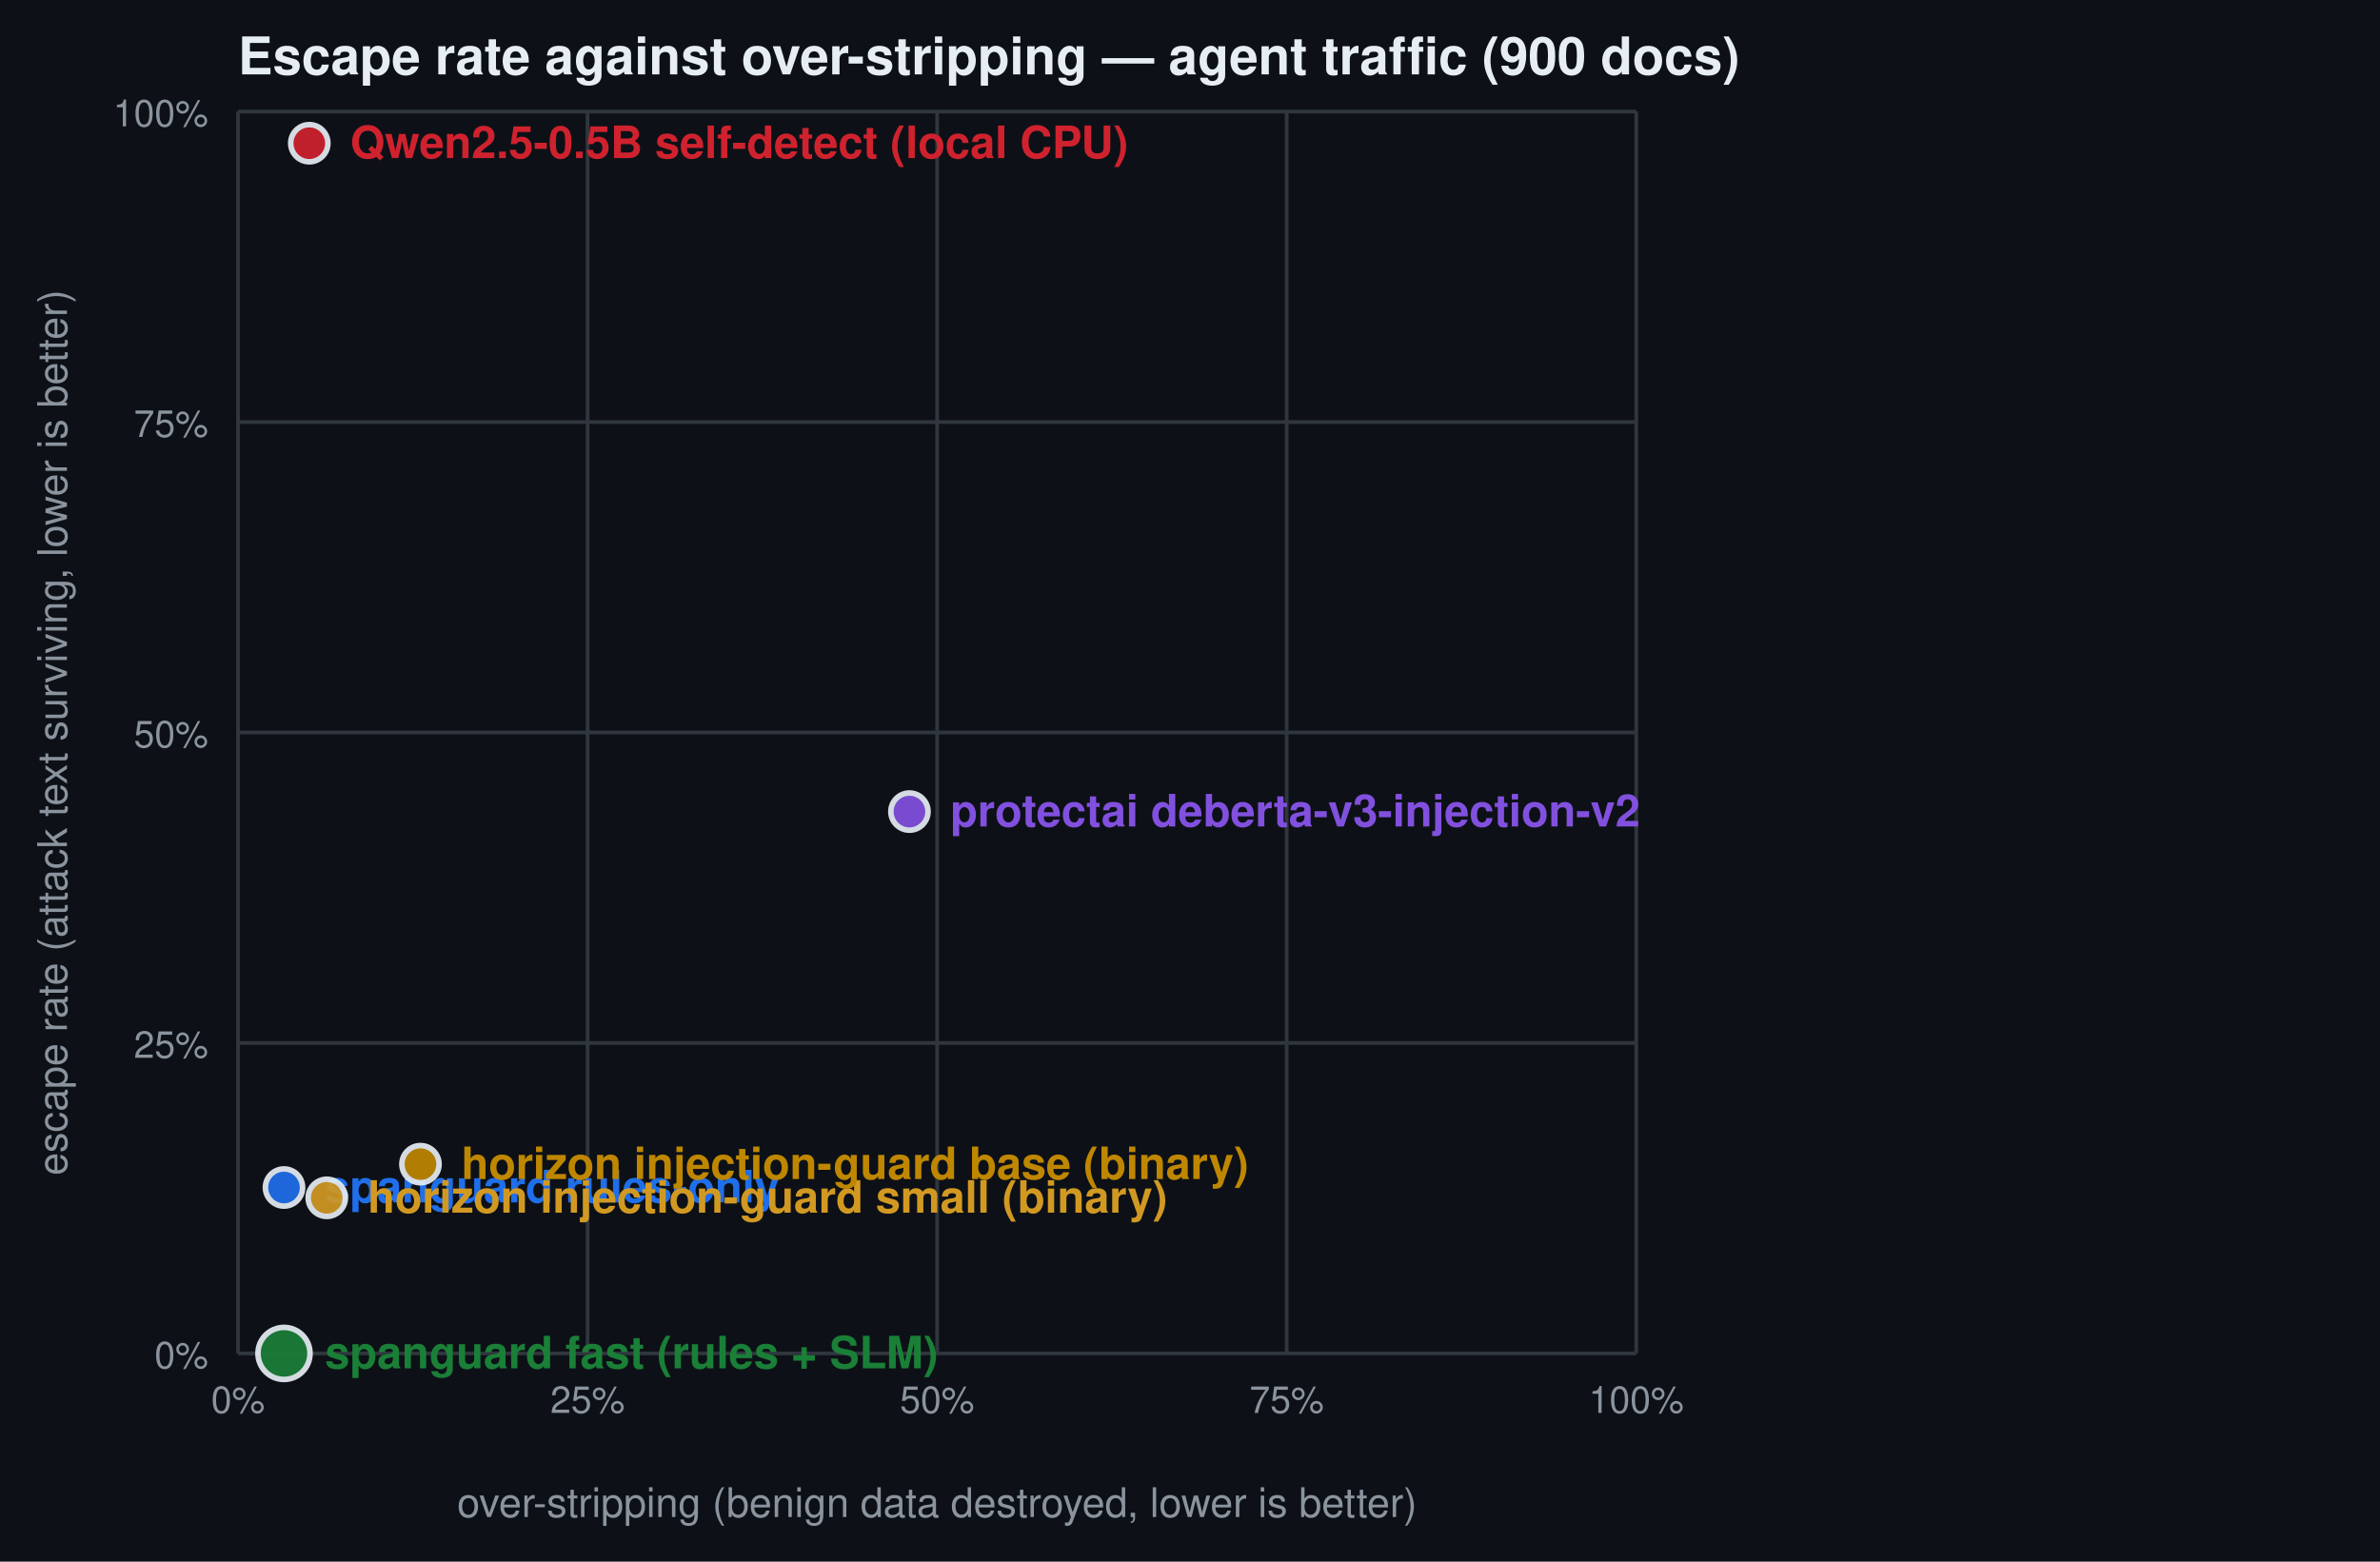
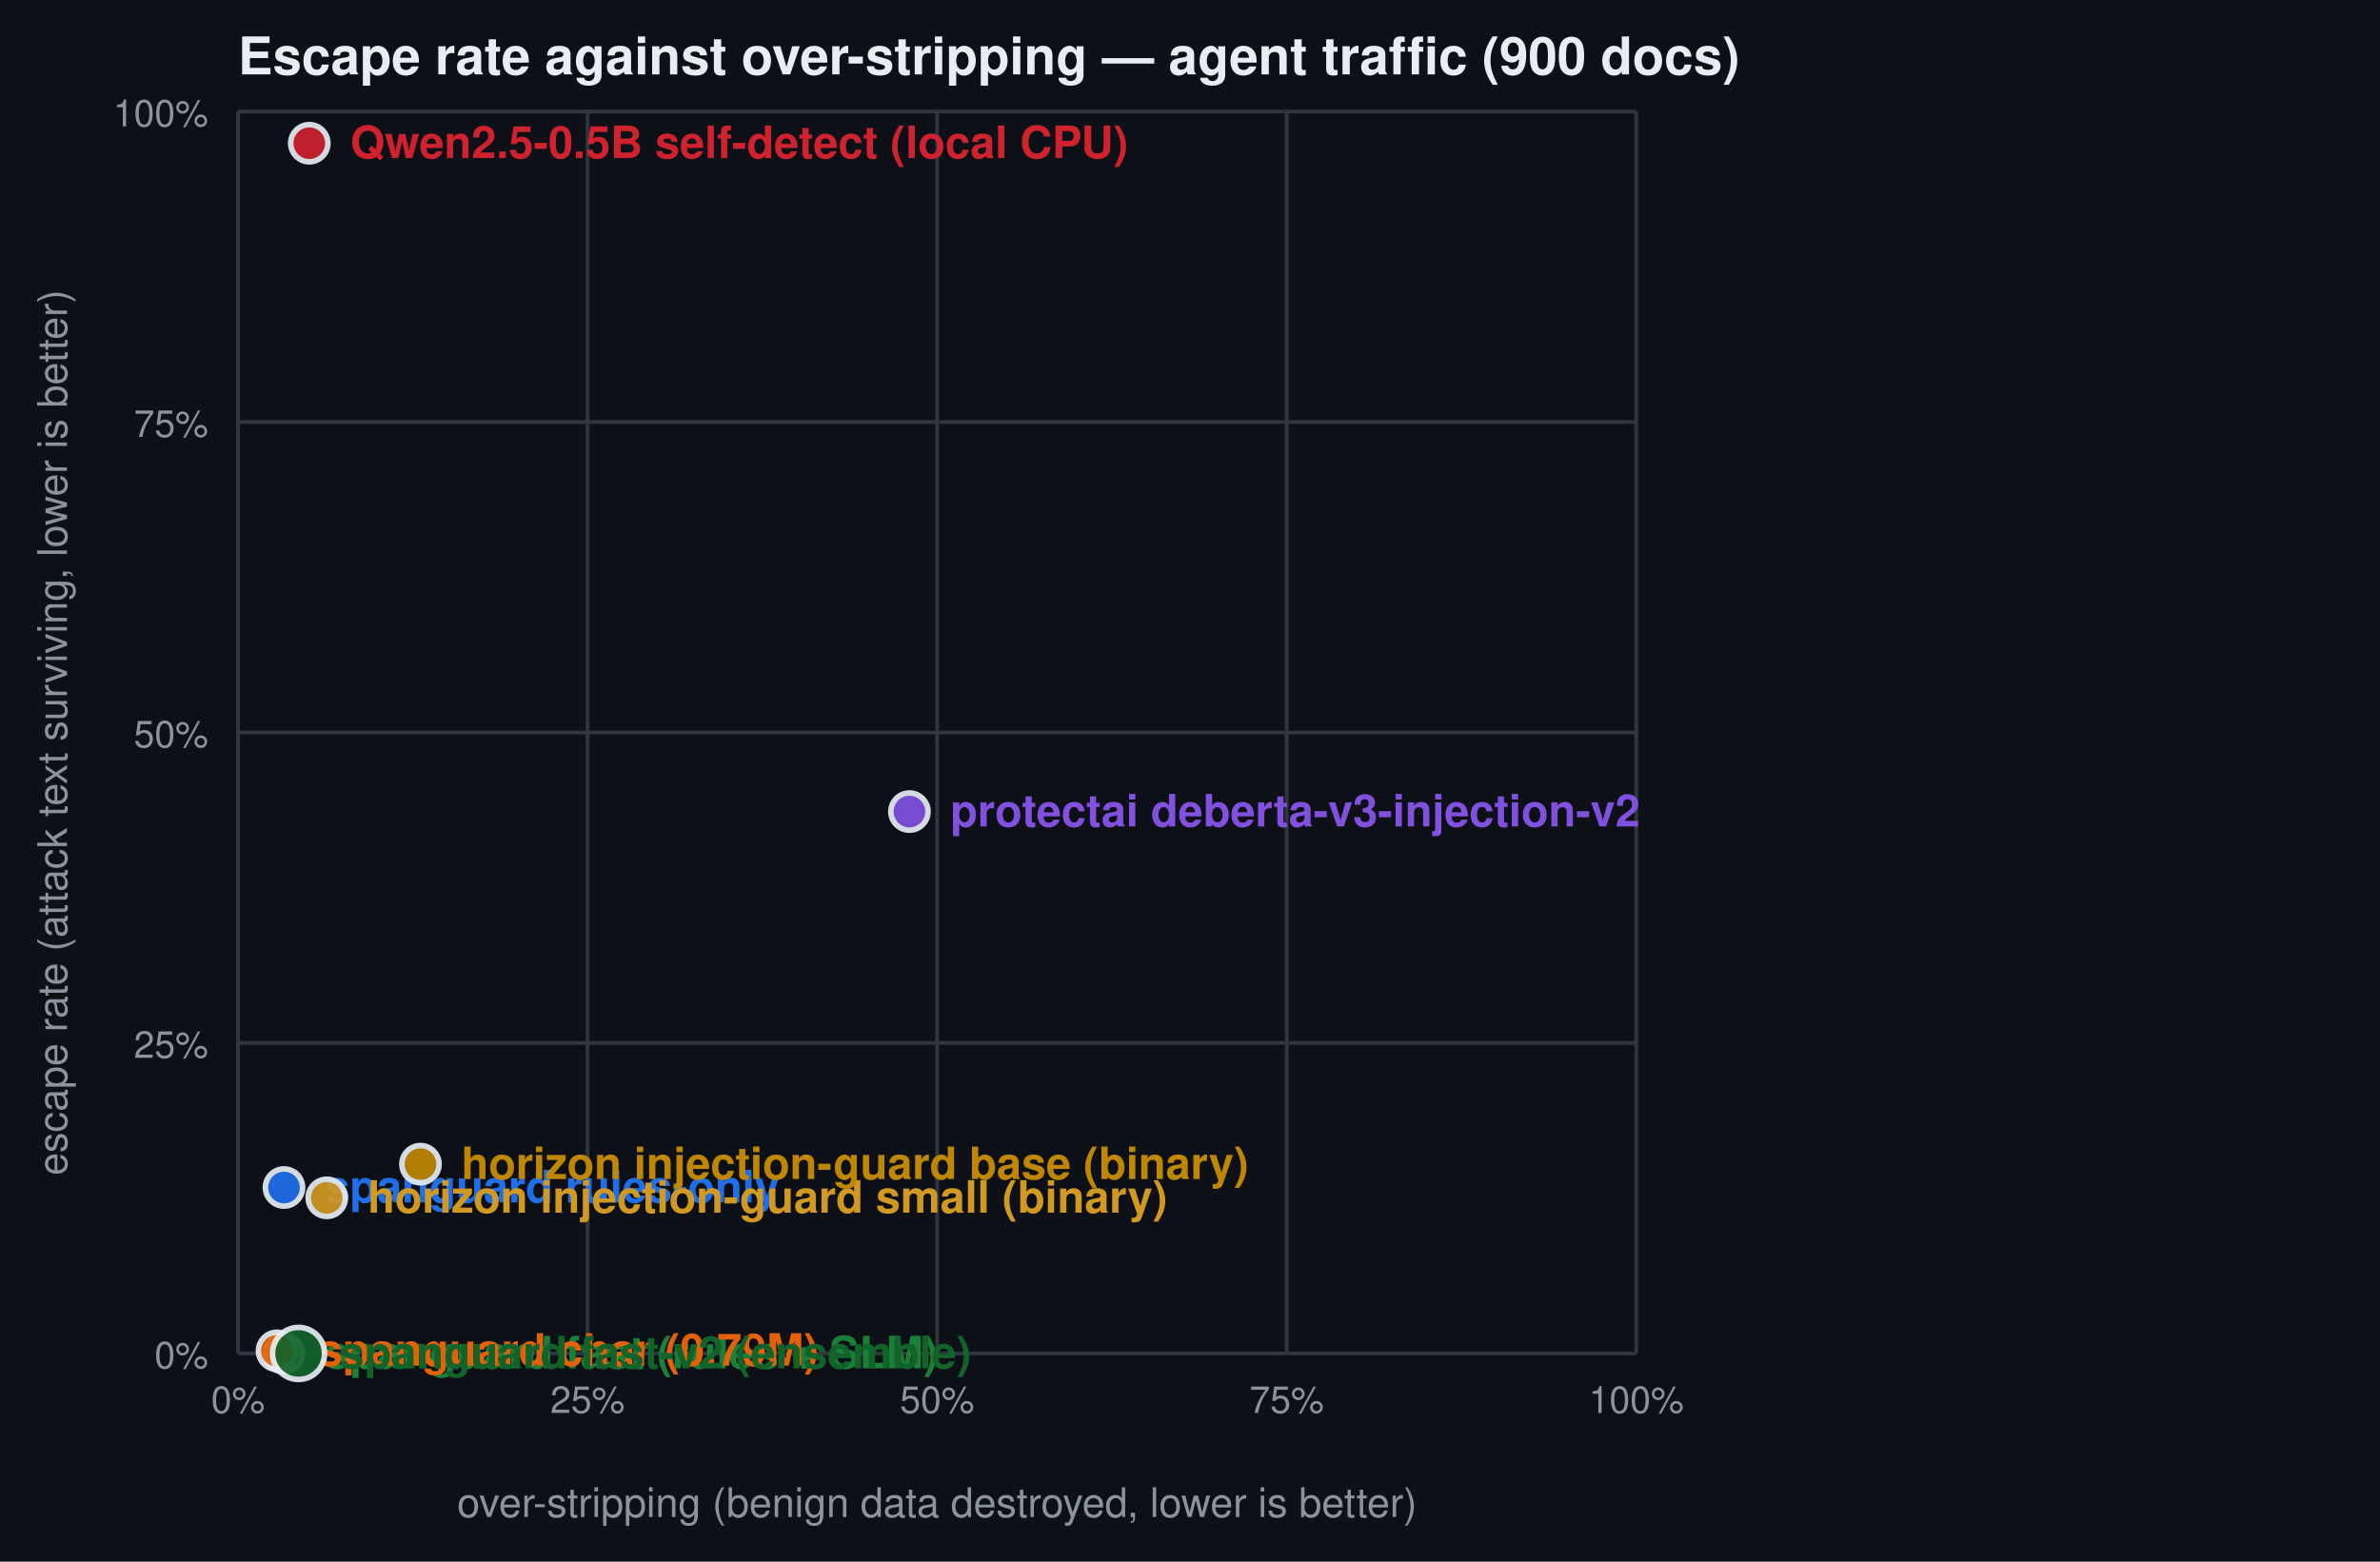
<svg xmlns="http://www.w3.org/2000/svg" width="640" height="420" viewBox="0 0 640 420" font-family="ui-sans-serif,system-ui,'Segoe UI',Helvetica,Arial,sans-serif">
  <rect width="640" height="420" fill="#0d1117" />
  <text x="64" y="20" font-size="14" fill="#e6edf3" text-anchor="start" font-weight="600" font-family="ui-sans-serif,system-ui,'Segoe UI',Helvetica,Arial,sans-serif" opacity="1.0">Escape rate against over-stripping — agent traffic (900 docs)</text>
  <text x="252.0" y="408" font-size="11" fill="#8b949e" text-anchor="middle" font-weight="normal" font-family="ui-sans-serif,system-ui,'Segoe UI',Helvetica,Arial,sans-serif" opacity="1.0">over-stripping (benign data destroyed, lower is better)</text>
  <g transform="rotate(-90 18 197.0)">
    <text x="18" y="197.0" font-size="11" fill="#8b949e" text-anchor="middle" font-weight="normal" font-family="ui-sans-serif,system-ui,'Segoe UI',Helvetica,Arial,sans-serif" opacity="1.0">escape rate (attack text surviving, lower is better)</text>
  </g>
  <line x1="64.0" y1="30" x2="64.0" y2="364" stroke="#30363d" stroke-width="1" />
  <text x="64.0" y="380" font-size="10" fill="#8b949e" text-anchor="middle" font-weight="normal" font-family="ui-sans-serif,system-ui,'Segoe UI',Helvetica,Arial,sans-serif" opacity="1.0">0%</text>
  <line x1="64" y1="30.0" x2="440" y2="30.0" stroke="#30363d" stroke-width="1" />
  <text x="56" y="34.0" font-size="10" fill="#8b949e" text-anchor="end" font-weight="normal" font-family="ui-sans-serif,system-ui,'Segoe UI',Helvetica,Arial,sans-serif" opacity="1.0">100%</text>
  <line x1="158.0" y1="30" x2="158.0" y2="364" stroke="#30363d" stroke-width="1" />
  <text x="158.0" y="380" font-size="10" fill="#8b949e" text-anchor="middle" font-weight="normal" font-family="ui-sans-serif,system-ui,'Segoe UI',Helvetica,Arial,sans-serif" opacity="1.0">25%</text>
  <line x1="64" y1="113.5" x2="440" y2="113.5" stroke="#30363d" stroke-width="1" />
  <text x="56" y="117.5" font-size="10" fill="#8b949e" text-anchor="end" font-weight="normal" font-family="ui-sans-serif,system-ui,'Segoe UI',Helvetica,Arial,sans-serif" opacity="1.0">75%</text>
  <line x1="252.0" y1="30" x2="252.0" y2="364" stroke="#30363d" stroke-width="1" />
  <text x="252.0" y="380" font-size="10" fill="#8b949e" text-anchor="middle" font-weight="normal" font-family="ui-sans-serif,system-ui,'Segoe UI',Helvetica,Arial,sans-serif" opacity="1.0">50%</text>
  <line x1="64" y1="197.0" x2="440" y2="197.0" stroke="#30363d" stroke-width="1" />
  <text x="56" y="201.0" font-size="10" fill="#8b949e" text-anchor="end" font-weight="normal" font-family="ui-sans-serif,system-ui,'Segoe UI',Helvetica,Arial,sans-serif" opacity="1.0">50%</text>
  <line x1="346.0" y1="30" x2="346.0" y2="364" stroke="#30363d" stroke-width="1" />
  <text x="346.0" y="380" font-size="10" fill="#8b949e" text-anchor="middle" font-weight="normal" font-family="ui-sans-serif,system-ui,'Segoe UI',Helvetica,Arial,sans-serif" opacity="1.0">75%</text>
  <line x1="64" y1="280.5" x2="440" y2="280.5" stroke="#30363d" stroke-width="1" />
  <text x="56" y="284.5" font-size="10" fill="#8b949e" text-anchor="end" font-weight="normal" font-family="ui-sans-serif,system-ui,'Segoe UI',Helvetica,Arial,sans-serif" opacity="1.0">25%</text>
  <line x1="440.0" y1="30" x2="440.0" y2="364" stroke="#30363d" stroke-width="1" />
  <text x="440.0" y="380" font-size="10" fill="#8b949e" text-anchor="middle" font-weight="normal" font-family="ui-sans-serif,system-ui,'Segoe UI',Helvetica,Arial,sans-serif" opacity="1.0">100%</text>
  <line x1="64" y1="364.0" x2="440" y2="364.0" stroke="#30363d" stroke-width="1" />
  <text x="56" y="368.0" font-size="10" fill="#8b949e" text-anchor="end" font-weight="normal" font-family="ui-sans-serif,system-ui,'Segoe UI',Helvetica,Arial,sans-serif" opacity="1.0">0%</text>
-   <circle cx="76.37" cy="364.0" r="7" fill="#1a7f37" stroke="#e6edf3" stroke-width="1.5" opacity="0.92" />
+   <circle cx="76.37" cy="364.0" r="5" fill="#1a7f37" stroke="#e6edf3" stroke-width="1.5" opacity="0.92" />
  <text x="87.37" y="368.0" font-size="12" fill="#1a7f37" text-anchor="start" font-weight="600" font-family="ui-sans-serif,system-ui,'Segoe UI',Helvetica,Arial,sans-serif" opacity="1.0">spanguard fast (rules + SLM)</text>
+   <circle cx="74.49" cy="363.299" r="5" fill="#e36209" stroke="#e6edf3" stroke-width="1.5" opacity="0.92" />
+   <text x="85.49" y="367.299" font-size="12" fill="#e36209" text-anchor="start" font-weight="600" font-family="ui-sans-serif,system-ui,'Segoe UI',Helvetica,Arial,sans-serif" opacity="1.0">spanguard char (0.79M)</text>
+   <circle cx="80.281" cy="364.0" r="7" fill="#116329" stroke="#e6edf3" stroke-width="1.5" opacity="0.92" />
+   <text x="91.281" y="368.0" font-size="12" fill="#116329" text-anchor="start" font-weight="600" font-family="ui-sans-serif,system-ui,'Segoe UI',Helvetica,Arial,sans-serif" opacity="1.0">spanguard fast-v2 (ensemble)</text>
  <circle cx="76.37" cy="319.378" r="5" fill="#1f6feb" stroke="#e6edf3" stroke-width="1.5" opacity="0.92" />
  <text x="87.37" y="323.378" font-size="12" fill="#1f6feb" text-anchor="start" font-weight="600" font-family="ui-sans-serif,system-ui,'Segoe UI',Helvetica,Arial,sans-serif" opacity="1.0">spanguard rules-only</text>
  <circle cx="244.555" cy="218.276" r="5" fill="#8250df" stroke="#e6edf3" stroke-width="1.5" opacity="0.92" />
  <text x="255.555" y="222.276" font-size="12" fill="#8250df" text-anchor="start" font-weight="600" font-family="ui-sans-serif,system-ui,'Segoe UI',Helvetica,Arial,sans-serif" opacity="1.0">protectai deberta-v3-injection-v2</text>
  <circle cx="83.176" cy="38.517" r="5" fill="#cf222e" stroke="#e6edf3" stroke-width="1.5" opacity="0.92" />
  <text x="94.176" y="42.517" font-size="12" fill="#cf222e" text-anchor="start" font-weight="600" font-family="ui-sans-serif,system-ui,'Segoe UI',Helvetica,Arial,sans-serif" opacity="1.0">Qwen2.5-0.5B self-detect (local CPU)</text>
  <circle cx="87.876" cy="322.15" r="5" fill="#d29922" stroke="#e6edf3" stroke-width="1.5" opacity="0.92" />
  <text x="98.876" y="326.15" font-size="12" fill="#d29922" text-anchor="start" font-weight="600" font-family="ui-sans-serif,system-ui,'Segoe UI',Helvetica,Arial,sans-serif" opacity="1.0">horizon injection-guard small (binary)</text>
  <circle cx="113.068" cy="313.098" r="5" fill="#bf8700" stroke="#e6edf3" stroke-width="1.5" opacity="0.92" />
  <text x="124.068" y="317.098" font-size="12" fill="#bf8700" text-anchor="start" font-weight="600" font-family="ui-sans-serif,system-ui,'Segoe UI',Helvetica,Arial,sans-serif" opacity="1.0">horizon injection-guard base (binary)</text>
</svg>
